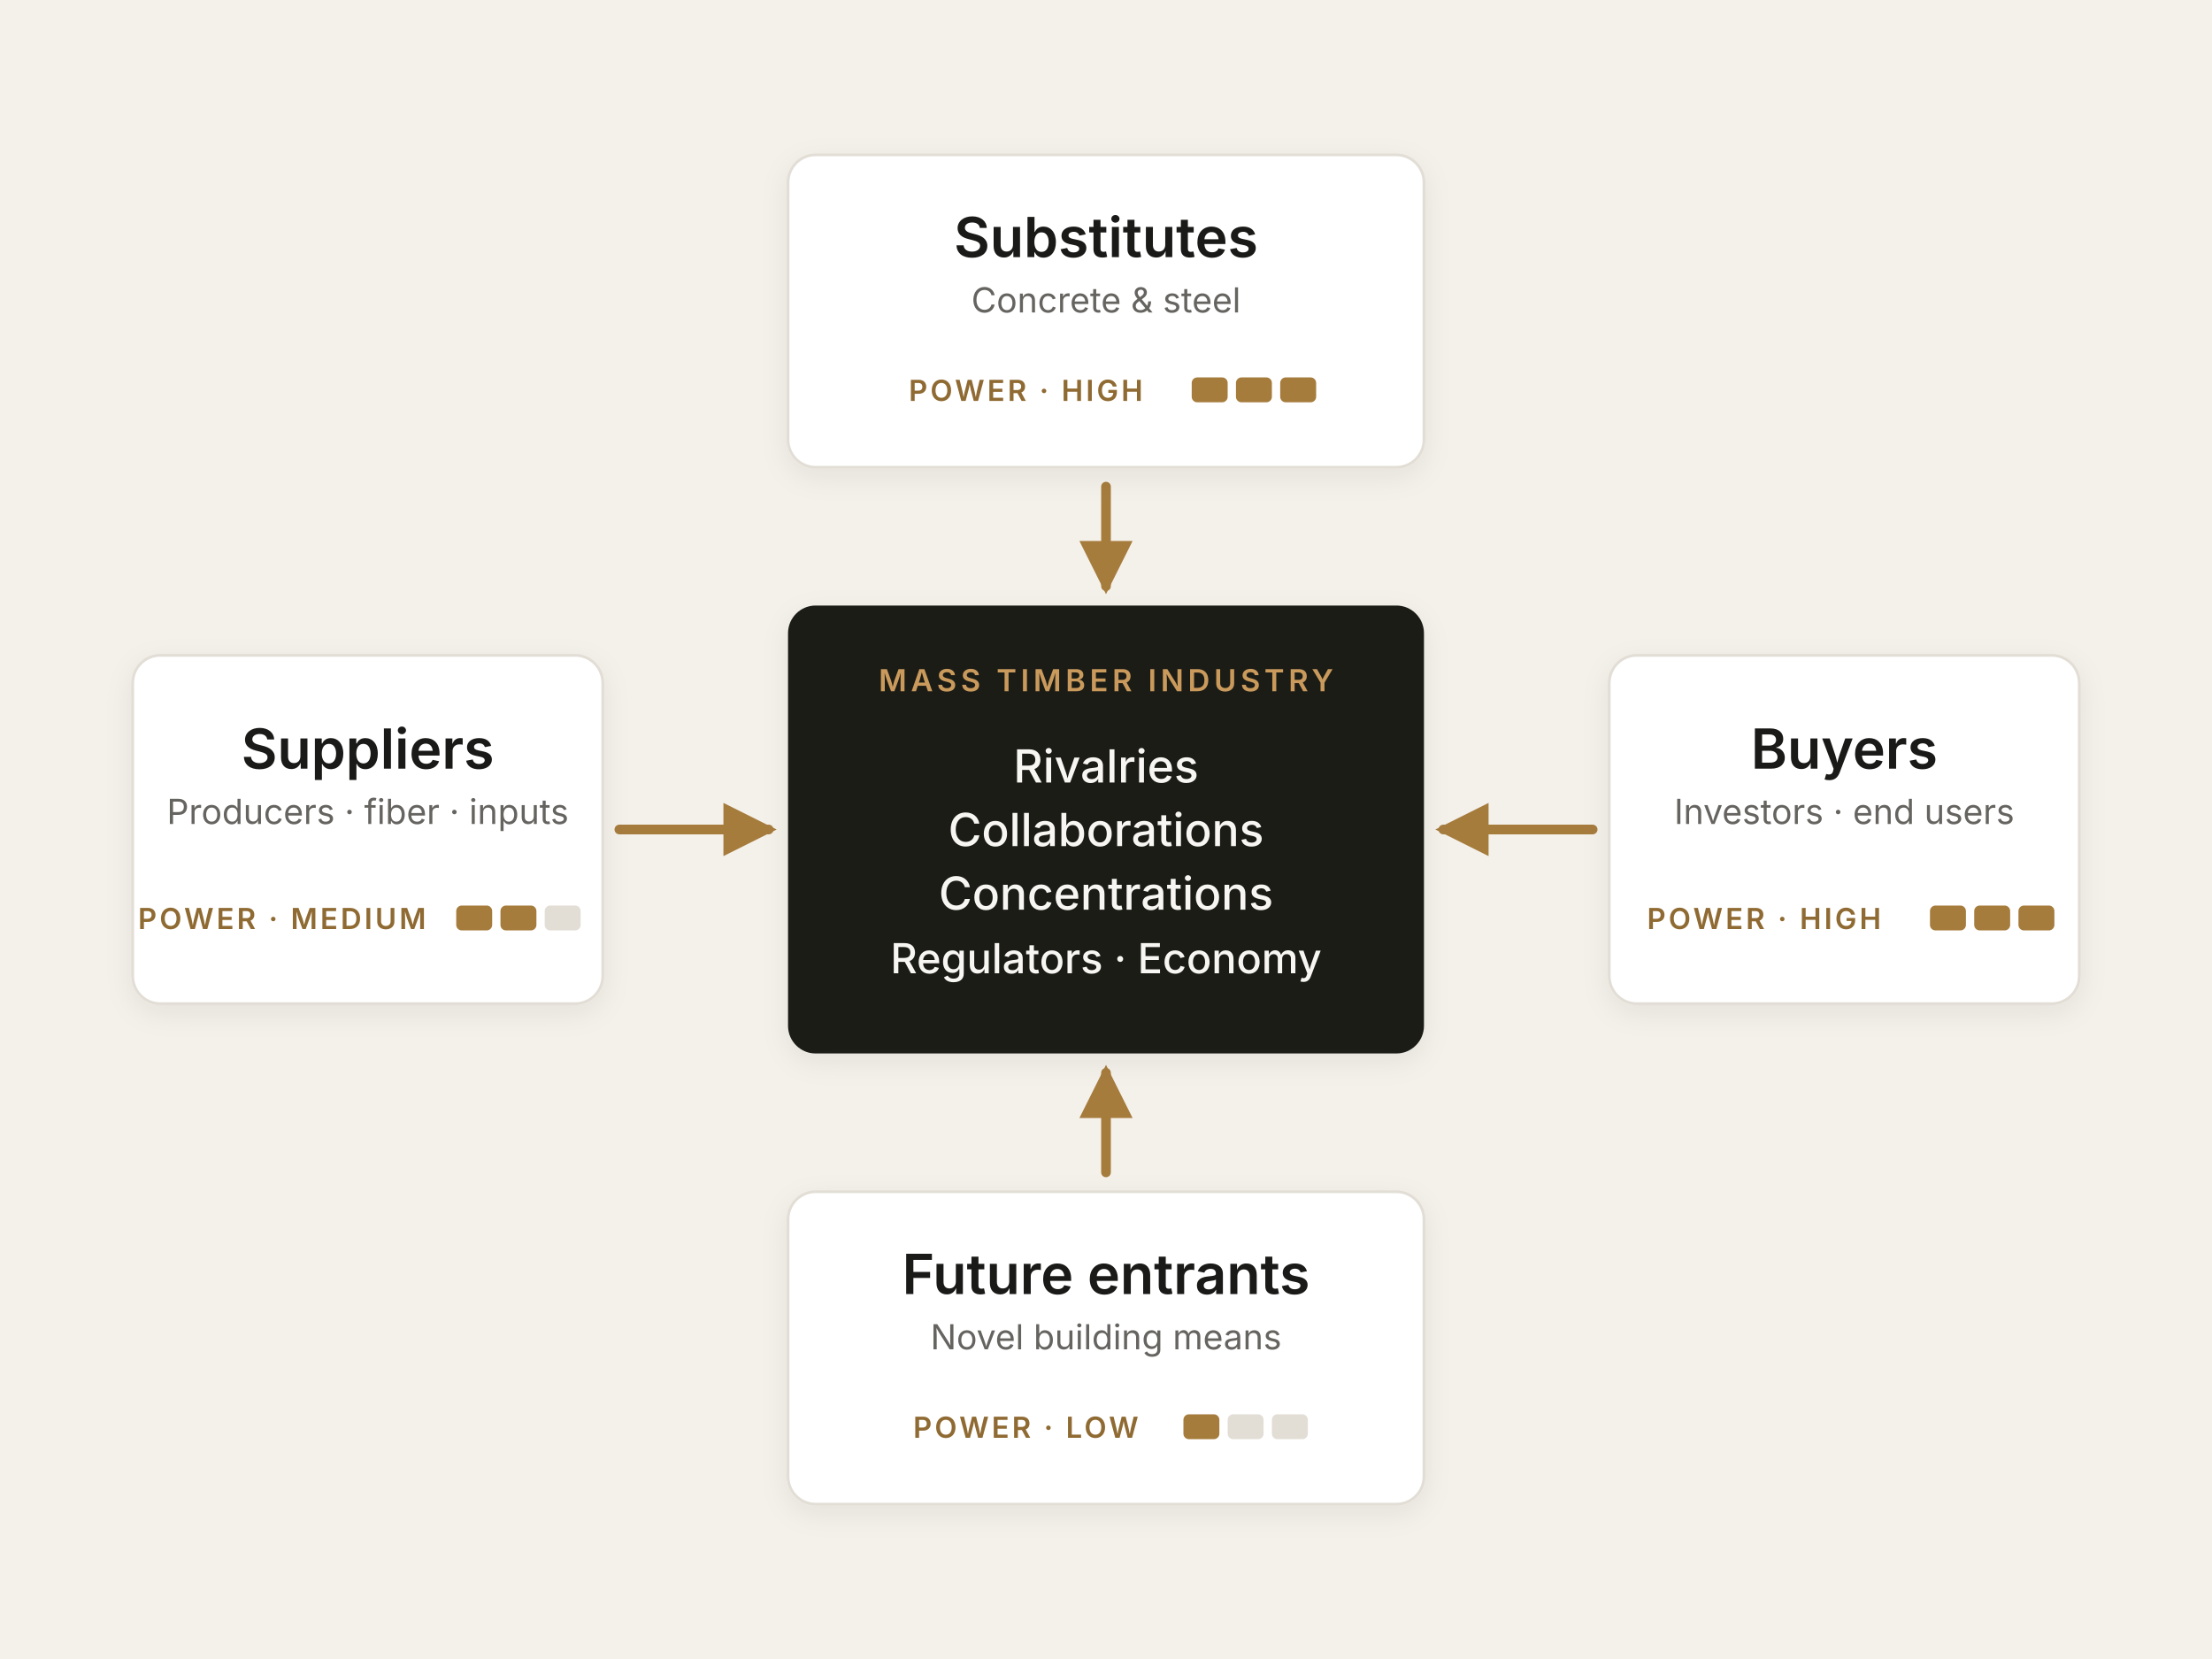
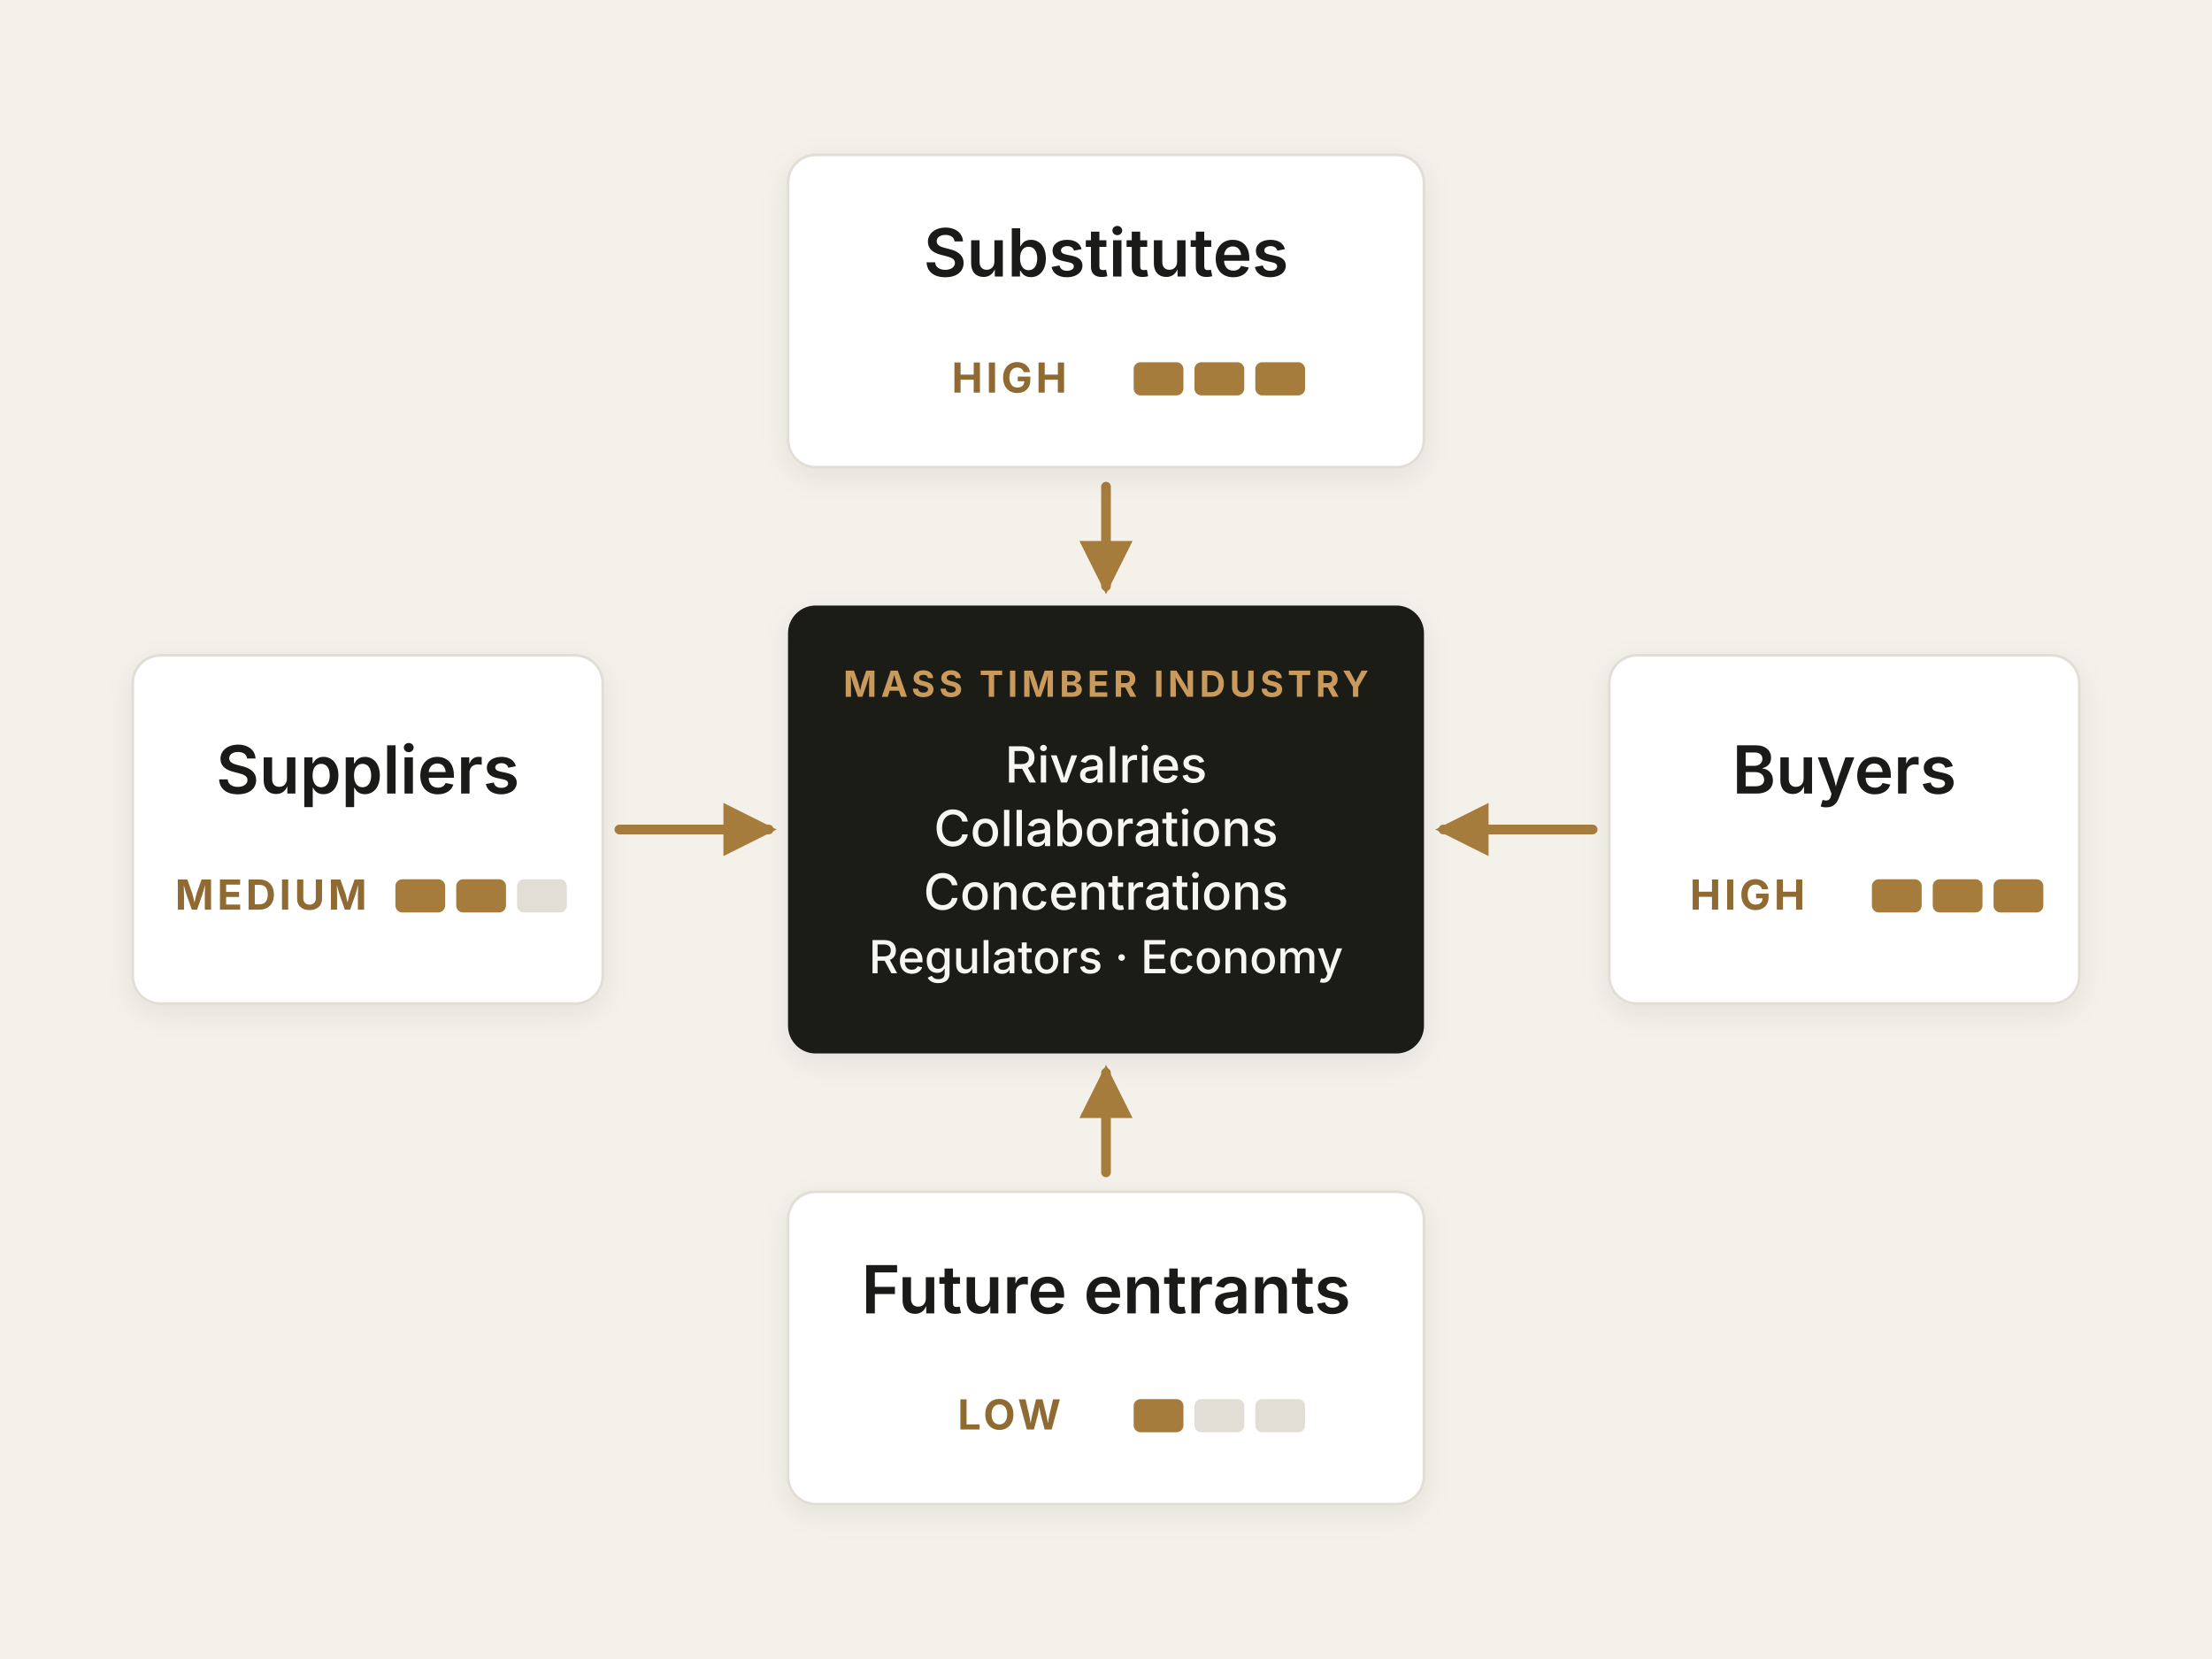
<svg xmlns="http://www.w3.org/2000/svg" viewBox="0 0 1600 1200" width="1600" height="1200" font-family="Inter, system-ui, sans-serif" text-anchor="middle">
  <defs>
    <marker id="a" viewBox="0 0 10 10" refX="8.5" refY="5" markerWidth="5.5" markerHeight="5.5" orient="auto">
      <path d="M0,0 L10,5 L0,10 z" fill="#a67c3d" />
    </marker>
    <filter id="s" x="-10%" y="-10%" width="120%" height="130%">
      <feDropShadow dx="0" dy="6" stdDeviation="10" flood-color="#1a1a18" flood-opacity=".07" />
    </filter>
  </defs>
  <rect width="1600" height="1200" fill="#f4f1ea" />
  <g stroke="#a67c3d" stroke-width="7" fill="none" marker-end="url(#a)" stroke-linecap="round">
    <path d="M800,352 L800,424" />
    <path d="M800,848 L800,776" />
    <path d="M448,600 L556,600" />
    <path d="M1152,600 L1044,600" />
  </g>
  <rect x="570" y="438" width="460" height="324" rx="20" fill="#1a1a18" filter="url(#s)" />
-   <text x="800" y="500" font-size="22" font-weight="600" letter-spacing="3" fill="#c99a5c">MASS TIMBER INDUSTRY</text>
-   <g font-size="33" font-weight="500" fill="#f7f6f3">
+   <text x="800" y="504" font-size="26" font-weight="700" letter-spacing="3" fill="#c99a5c">MASS TIMBER INDUSTRY</text>
+   <g font-size="36" font-weight="500" fill="#f7f6f3">
    <text x="800" y="566">Rivalries</text>
    <text x="800" y="612">Collaborations</text>
    <text x="800" y="658">Concentrations</text>
-     <text x="800" y="704" font-size="30">Regulators · Economy</text>
+     <text x="800" y="704" font-size="33">Regulators · Economy</text>
  </g>
  <g filter="url(#s)" fill="#ffffff" stroke="#e2ded6" stroke-width="2">
    <rect x="570" y="112" width="460" height="226" rx="20" />
    <rect x="570" y="862" width="460" height="226" rx="20" />
    <rect x="96" y="474" width="340" height="252" rx="20" />
    <rect x="1164" y="474" width="340" height="252" rx="20" />
  </g>
-   <g fill="#1a1a18" font-weight="600" font-size="40">
-     <text x="800" y="186">Substitutes</text>
-     <text x="800" y="936">Future entrants</text>
-     <text x="266" y="556">Suppliers</text>
-     <text x="1334" y="556">Buyers</text>
+   <g fill="#1a1a18" font-weight="600" font-size="48">
+     <text x="800" y="200">Substitutes</text>
+     <text x="800" y="950">Future entrants</text>
+     <text x="266" y="574">Suppliers</text>
+     <text x="1334" y="574">Buyers</text>
  </g>
-   <g fill="#666460" font-size="25">
-     <text x="800" y="226">Concrete &amp; steel</text>
-     <text x="800" y="976">Novel building means</text>
-     <text x="266" y="596">Producers · fiber · inputs</text>
-     <text x="1334" y="596">Investors · end users</text>
-   </g>
-   <g font-size="21" font-weight="600" letter-spacing="2">
-     <g transform="translate(800,282)">
-       <text x="-58" y="8" fill="#8f6a32">POWER · HIGH</text>
-       <g transform="translate(62,-9)">
-         <rect width="26" height="18" rx="4" fill="#a67c3d" />
-         <rect x="32" width="26" height="18" rx="4" fill="#a67c3d" />
-         <rect x="64" width="26" height="18" rx="4" fill="#a67c3d" />
+   <g font-size="30" font-weight="700" letter-spacing="2.5">
+     <g transform="translate(800,274)">
+       <text x="-70" y="10" fill="#8f6a32">HIGH</text>
+       <g transform="translate(20,-12)">
+         <rect x="0" width="36" height="24" rx="5" fill="#a67c3d" />
+         <rect x="44" width="36" height="24" rx="5" fill="#a67c3d" />
+         <rect x="88" width="36" height="24" rx="5" fill="#a67c3d" />
      </g>
    </g>
-     <g transform="translate(800,1032)">
-       <text x="-58" y="8" fill="#8f6a32">POWER · LOW</text>
-       <g transform="translate(56,-9)">
-         <rect width="26" height="18" rx="4" fill="#a67c3d" />
-         <rect x="32" width="26" height="18" rx="4" fill="#e2ded6" />
-         <rect x="64" width="26" height="18" rx="4" fill="#e2ded6" />
+     <g transform="translate(800,1024)">
+       <text x="-70" y="10" fill="#8f6a32">LOW</text>
+       <g transform="translate(20,-12)">
+         <rect x="0" width="36" height="24" rx="5" fill="#a67c3d" />
+         <rect x="44" width="36" height="24" rx="5" fill="#e2ded6" />
+         <rect x="88" width="36" height="24" rx="5" fill="#e2ded6" />
      </g>
    </g>
-     <g transform="translate(256,664)">
-       <text x="-52" y="8" fill="#8f6a32">POWER · MEDIUM</text>
-       <g transform="translate(74,-9)">
-         <rect width="26" height="18" rx="4" fill="#a67c3d" />
-         <rect x="32" width="26" height="18" rx="4" fill="#a67c3d" />
-         <rect x="64" width="26" height="18" rx="4" fill="#e2ded6" />
+     <g transform="translate(266,648)">
+       <text x="-70" y="10" fill="#8f6a32">MEDIUM</text>
+       <g transform="translate(20,-12)">
+         <rect x="0" width="36" height="24" rx="5" fill="#a67c3d" />
+         <rect x="44" width="36" height="24" rx="5" fill="#a67c3d" />
+         <rect x="88" width="36" height="24" rx="5" fill="#e2ded6" />
      </g>
    </g>
-     <g transform="translate(1334,664)">
-       <text x="-58" y="8" fill="#8f6a32">POWER · HIGH</text>
-       <g transform="translate(62,-9)">
-         <rect width="26" height="18" rx="4" fill="#a67c3d" />
-         <rect x="32" width="26" height="18" rx="4" fill="#a67c3d" />
-         <rect x="64" width="26" height="18" rx="4" fill="#a67c3d" />
+     <g transform="translate(1334,648)">
+       <text x="-70" y="10" fill="#8f6a32">HIGH</text>
+       <g transform="translate(20,-12)">
+         <rect x="0" width="36" height="24" rx="5" fill="#a67c3d" />
+         <rect x="44" width="36" height="24" rx="5" fill="#a67c3d" />
+         <rect x="88" width="36" height="24" rx="5" fill="#a67c3d" />
      </g>
    </g>
  </g>
</svg>
